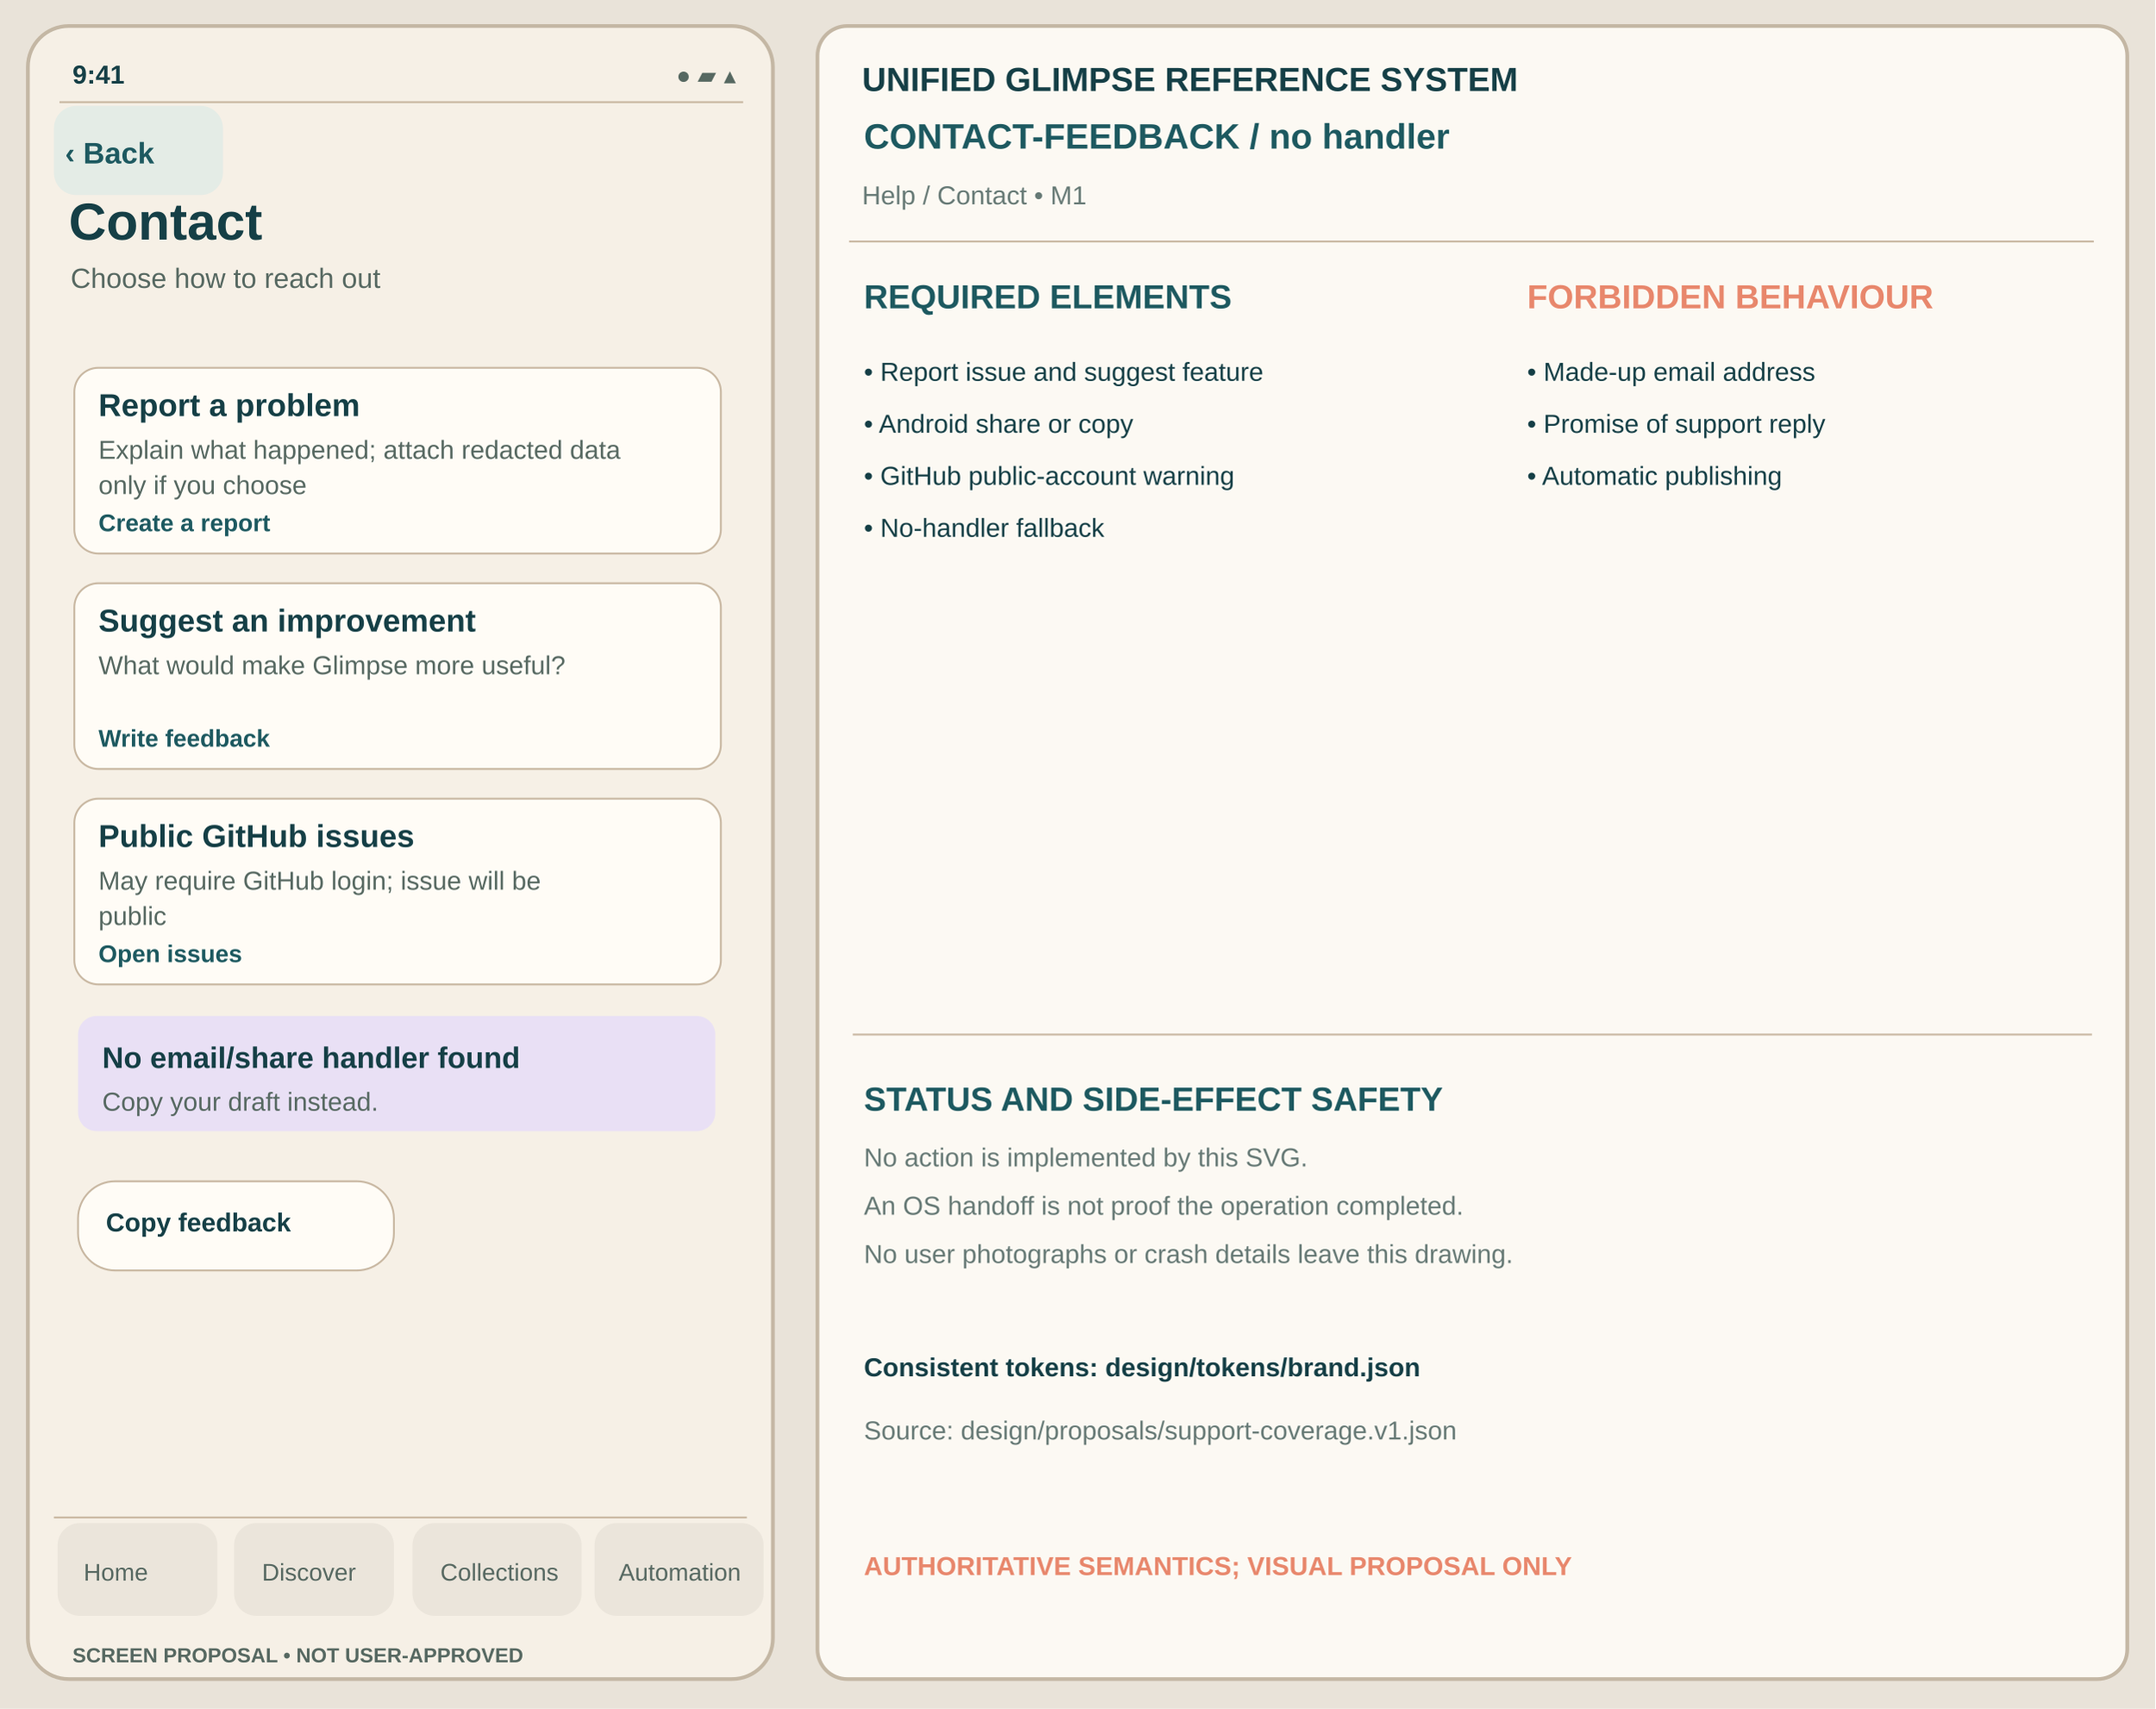
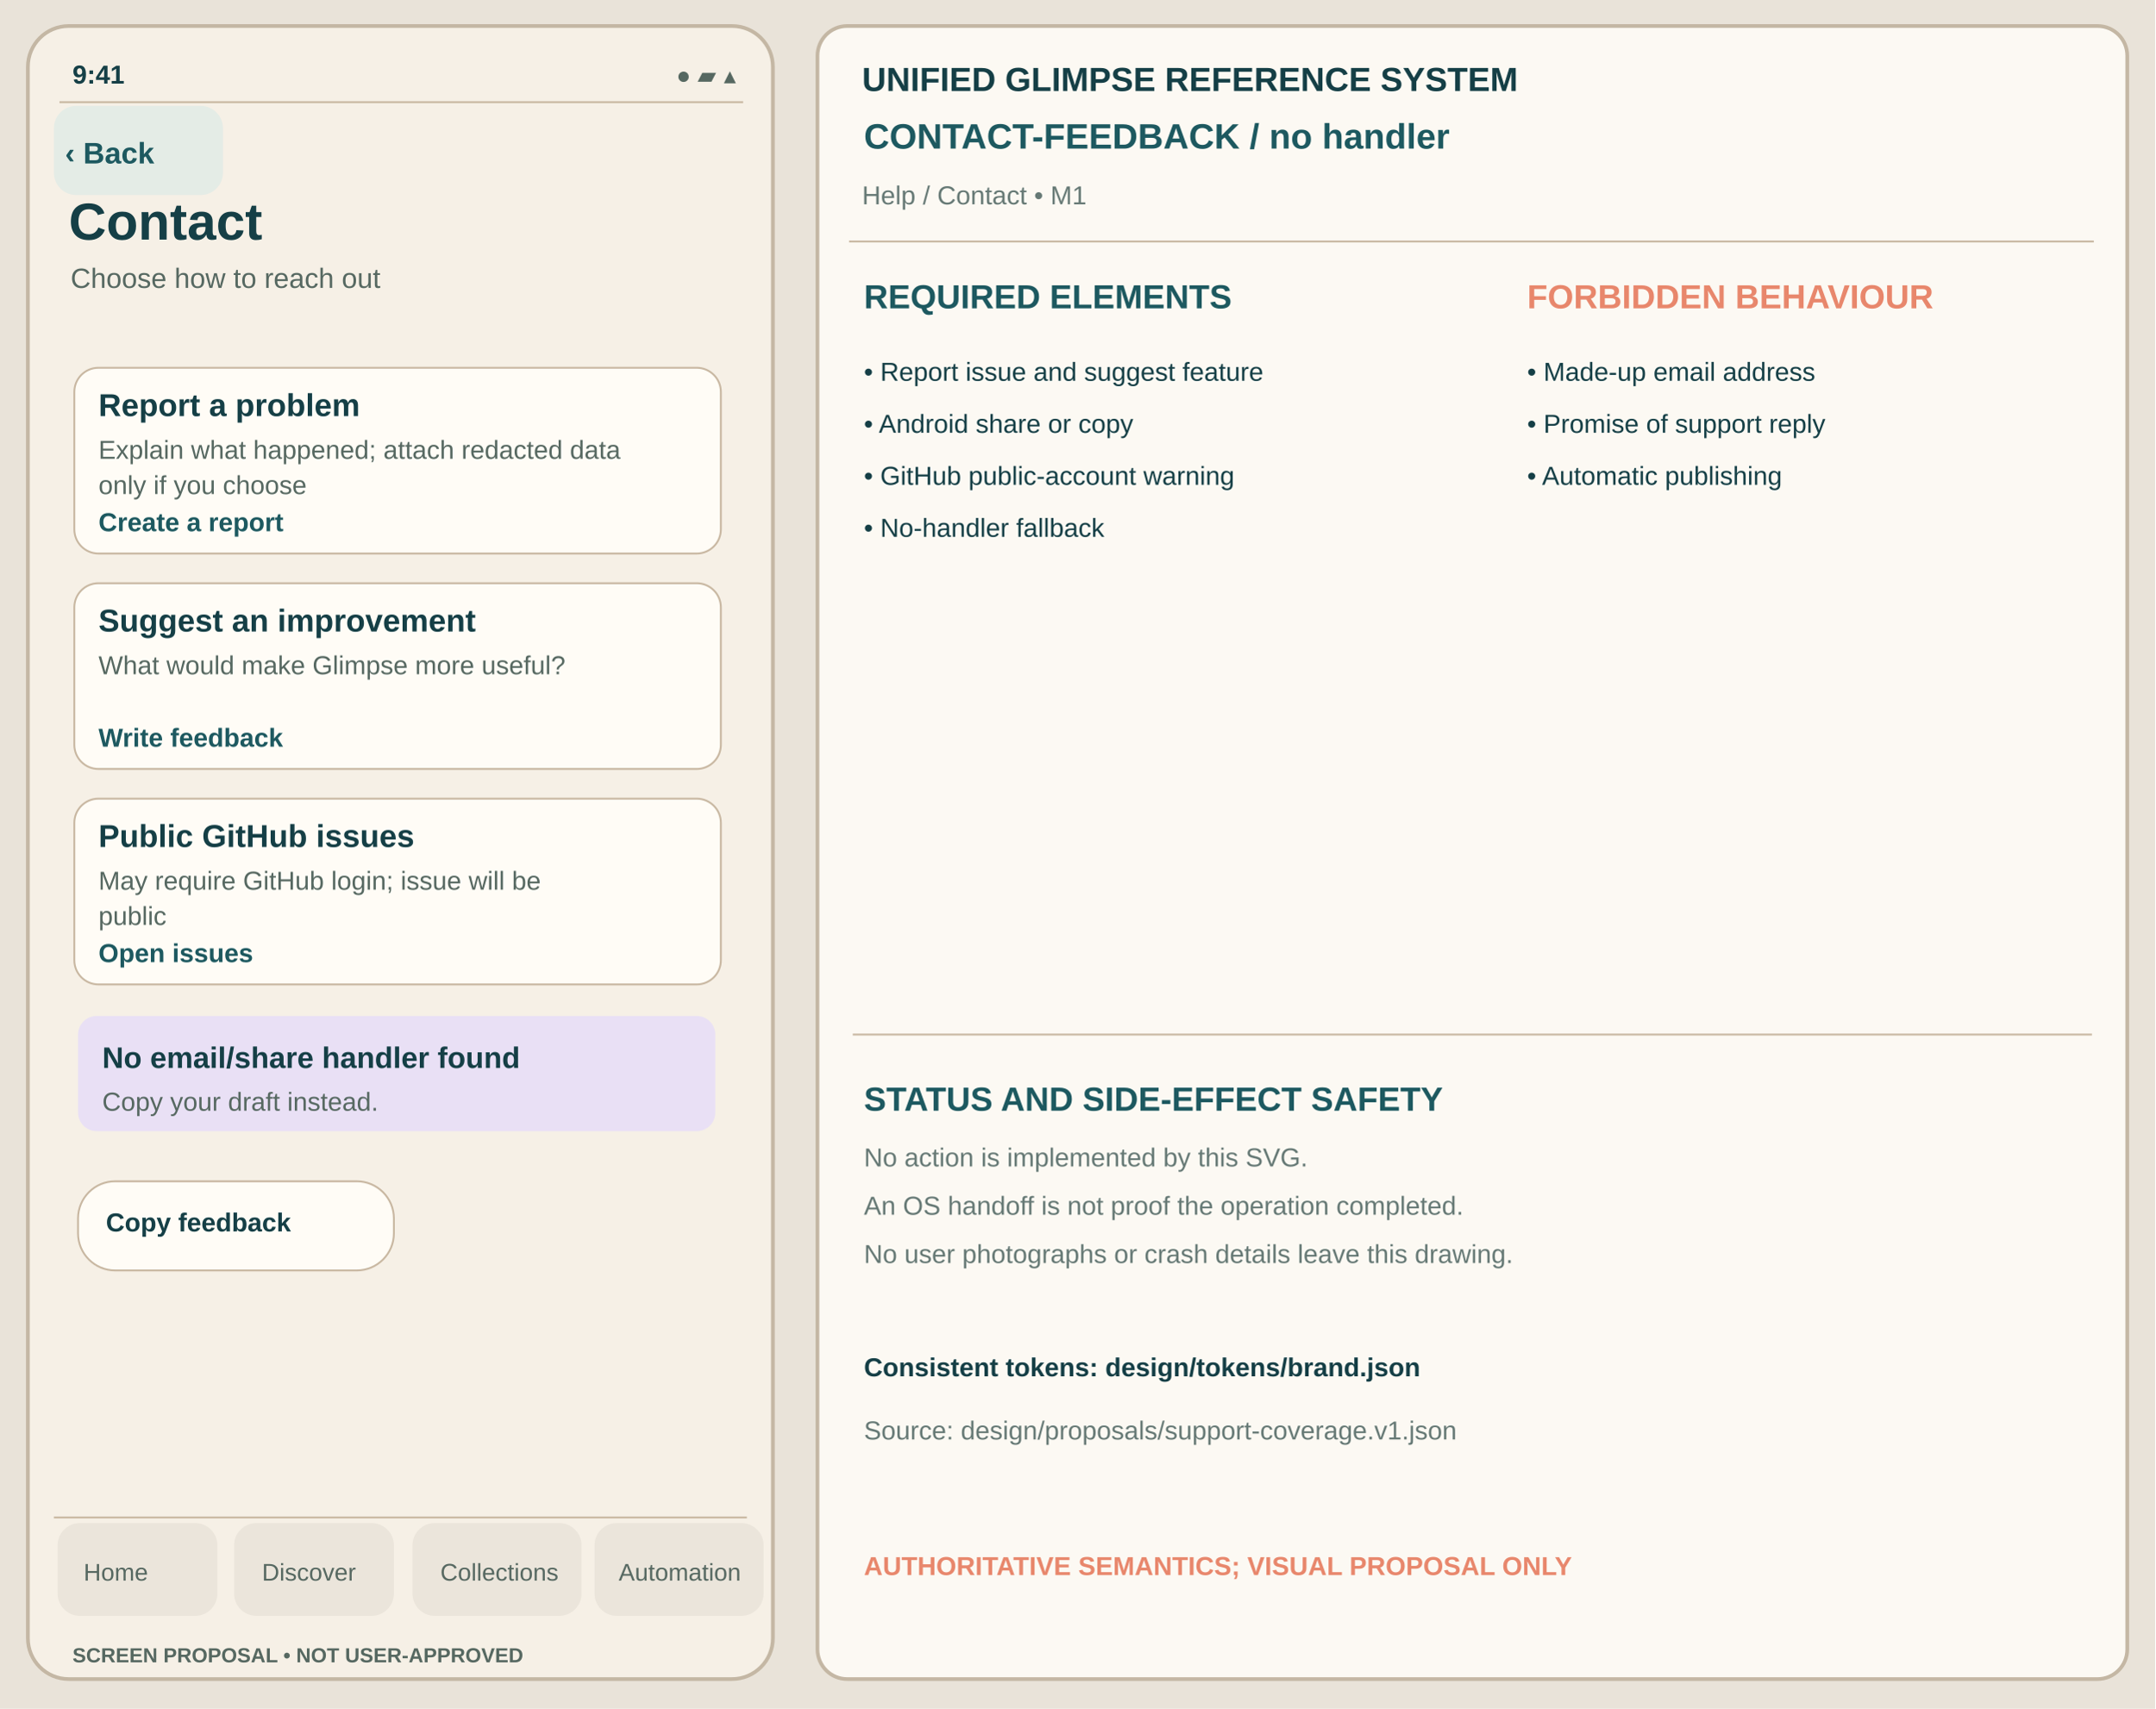
<svg xmlns="http://www.w3.org/2000/svg" viewBox="0 0 1160 920" width="1160" height="920" role="img" aria-label="Contact no-handler unapproved Glimpse visual reference">
  <rect width="1160" height="920" fill="#E9E3D9" />
  <rect x="15" y="14" width="401" height="890" rx="22" fill="#F6F0E6" stroke="#C4B7A4" stroke-width="2" />
  <text x="39" y="45" font-family="Arial,Helvetica,sans-serif" fill="#153F46" font-size="14" font-weight="600">9:41</text>
  <text x="364" y="45" font-family="Arial,Helvetica,sans-serif" fill="#566861" font-size="13" font-weight="400">●  ▰  ▴</text>
  <path d="M32 55h368" stroke="#C8B7A1" />
  <rect x="29" y="57" width="91" height="48" rx="12" fill="#E4ECE6" data-control="back" data-focus-order="1" data-hit-width="91" data-hit-height="48" />
  <text x="35" y="88" font-family="Arial,Helvetica,sans-serif" fill="#1D5960" font-size="16" font-weight="650">‹ Back</text>
  <text x="37" y="129" font-family="Arial,Helvetica,sans-serif" fill="#153F46" font-size="28" font-weight="700">Contact</text>
  <text x="38" y="155" font-family="Arial,Helvetica,sans-serif" fill="#566861" font-size="15" font-weight="400">Choose how to reach out</text>
  <g id="support-body" transform="translate(0,-24)">
-     <rect x="40" y="222" width="348" height="100" rx="13" fill="#FFFCF6" stroke="#C8B7A1" stroke-width="1" />
+     <rect data-control="card-create-a-report" data-focus-order="2" data-hit-width="348" data-hit-height="100" data-action-label="Create a report" x="40" y="222" width="348" height="100" rx="13" fill="#FFFCF6" stroke="#C8B7A1" stroke-width="1" />
    <text x="53" y="248" font-family="Arial,Helvetica,sans-serif" fill="#153F46" font-size="17" font-weight="650">Report a problem</text>
    <text x="53" y="271" font-family="Arial,Helvetica,sans-serif" fill="#566861" font-size="14" font-weight="400">Explain what happened; attach redacted data</text>
    <text x="53" y="290" font-family="Arial,Helvetica,sans-serif" fill="#566861" font-size="14" font-weight="400">only if you choose</text>
-     <text x="53" y="310" font-family="Arial,Helvetica,sans-serif" fill="#1D5960" font-size="13" font-weight="650">Create a report</text>
-     <rect x="40" y="338" width="348" height="100" rx="13" fill="#FFFCF6" stroke="#C8B7A1" stroke-width="1" />
+     <text x="53" y="310" font-family="Arial,Helvetica,sans-serif" fill="#1D5960" font-size="14" font-weight="650">Create a report</text>
+     <rect data-control="card-write-feedback" data-focus-order="3" data-hit-width="348" data-hit-height="100" data-action-label="Write feedback" x="40" y="338" width="348" height="100" rx="13" fill="#FFFCF6" stroke="#C8B7A1" stroke-width="1" />
    <text x="53" y="364" font-family="Arial,Helvetica,sans-serif" fill="#153F46" font-size="17" font-weight="650">Suggest an improvement</text>
    <text x="53" y="387" font-family="Arial,Helvetica,sans-serif" fill="#566861" font-size="14" font-weight="400">What would make Glimpse more useful?</text>
-     <text x="53" y="426" font-family="Arial,Helvetica,sans-serif" fill="#1D5960" font-size="13" font-weight="650">Write feedback</text>
-     <rect x="40" y="454" width="348" height="100" rx="13" fill="#FFFCF6" stroke="#C8B7A1" stroke-width="1" />
+     <text x="53" y="426" font-family="Arial,Helvetica,sans-serif" fill="#1D5960" font-size="14" font-weight="650">Write feedback</text>
+     <rect data-control="card-open-issues" data-focus-order="4" data-hit-width="348" data-hit-height="100" data-action-label="Open issues" x="40" y="454" width="348" height="100" rx="13" fill="#FFFCF6" stroke="#C8B7A1" stroke-width="1" />
    <text x="53" y="480" font-family="Arial,Helvetica,sans-serif" fill="#153F46" font-size="17" font-weight="650">Public GitHub issues</text>
    <text x="53" y="503" font-family="Arial,Helvetica,sans-serif" fill="#566861" font-size="14" font-weight="400">May require GitHub login; issue will be</text>
    <text x="53" y="522" font-family="Arial,Helvetica,sans-serif" fill="#566861" font-size="14" font-weight="400">public</text>
-     <text x="53" y="542" font-family="Arial,Helvetica,sans-serif" fill="#1D5960" font-size="13" font-weight="650">Open issues</text>
+     <text x="53" y="542" font-family="Arial,Helvetica,sans-serif" fill="#1D5960" font-size="14" font-weight="650">Open issues</text>
    <rect x="42" y="571" width="343" height="62" rx="10" fill="#E9E0F5" stroke="none" stroke-width="1" />
    <text x="55" y="599" font-family="Arial,Helvetica,sans-serif" fill="#153F46" font-size="16" font-weight="650">No email/share handler found</text>
    <text x="55" y="622" font-family="Arial,Helvetica,sans-serif" fill="#566861" font-size="14" font-weight="400">Copy your draft instead.</text>
-     <rect x="42" y="660" width="170" height="48" rx="20" fill="#FFFCF6" stroke="#C8B7A1" stroke-width="1" />
+     <rect x="42" y="660" width="170" height="48" rx="20" fill="#FFFCF6" stroke="#C8B7A1" stroke-width="1" data-control="task-copy-feedback" data-focus-order="10" data-hit-width="170" data-hit-height="48" data-action-label="Copy feedback" />
    <text x="57" y="687" font-family="Arial,Helvetica,sans-serif" fill="#153F46" font-size="14" font-weight="650">Copy feedback</text>
  </g>
  <path d="M29 817h373" stroke="#C8B7A1" />
  <g id="support-navigation" aria-label="Four tab destinations; static touch region proposal only">
    <rect x="31" y="820" width="86" height="50" rx="12" fill="#EBE5DB" data-control="nav-home" data-focus-order="90" data-hit-width="86" data-hit-height="50" />
    <rect x="126" y="820" width="86" height="50" rx="12" fill="#EBE5DB" data-control="nav-discover" data-focus-order="91" data-hit-width="86" data-hit-height="50" />
    <rect x="222" y="820" width="91" height="50" rx="12" fill="#EBE5DB" data-control="nav-collections" data-focus-order="92" data-hit-width="91" data-hit-height="50" />
    <rect x="320" y="820" width="91" height="50" rx="12" fill="#EBE5DB" data-control="nav-automation" data-focus-order="93" data-hit-width="91" data-hit-height="50" />
  </g>
  <text x="45" y="851" font-family="Arial,Helvetica,sans-serif" fill="#566861" font-size="13" font-weight="500">Home</text>
  <text x="141" y="851" font-family="Arial,Helvetica,sans-serif" fill="#566861" font-size="13" font-weight="500">Discover</text>
  <text x="237" y="851" font-family="Arial,Helvetica,sans-serif" fill="#566861" font-size="13" font-weight="500">Collections</text>
  <text x="333" y="851" font-family="Arial,Helvetica,sans-serif" fill="#566861" font-size="13" font-weight="500">Automation</text>
  <text x="39" y="895" font-family="Arial,Helvetica,sans-serif" fill="#566861" font-size="11" font-weight="650">SCREEN PROPOSAL • NOT USER-APPROVED</text>
  <rect x="440" y="14" width="705" height="890" rx="16" fill="#FCF9F3" stroke="#C4B7A4" stroke-width="2" />
  <text x="464" y="49" font-family="Arial,Helvetica,sans-serif" fill="#153F46" font-size="18" font-weight="700">UNIFIED GLIMPSE REFERENCE SYSTEM</text>
  <text x="465" y="80" font-family="Arial,Helvetica,sans-serif" fill="#1D5960" font-size="19" font-weight="650">CONTACT-FEEDBACK  /  no handler</text>
  <text x="464" y="110" font-family="Arial,Helvetica,sans-serif" fill="#667975" font-size="14" font-weight="400">Help / Contact  •  M1</text>
  <path d="M457 130h670" stroke="#C8B7A1" />
  <text x="465" y="166" font-family="Arial,Helvetica,sans-serif" fill="#1D5960" font-size="18" font-weight="700">REQUIRED ELEMENTS</text>
  <text x="822" y="166" font-family="Arial,Helvetica,sans-serif" fill="#E8876C" font-size="18" font-weight="700">FORBIDDEN BEHAVIOUR</text>
  <text x="465" y="205" font-family="Arial,Helvetica,sans-serif" fill="#153F46" font-size="14" font-weight="400">• Report issue and suggest feature</text>
  <text x="465" y="233" font-family="Arial,Helvetica,sans-serif" fill="#153F46" font-size="14" font-weight="400">• Android share or copy</text>
  <text x="465" y="261" font-family="Arial,Helvetica,sans-serif" fill="#153F46" font-size="14" font-weight="400">• GitHub public-account warning</text>
  <text x="465" y="289" font-family="Arial,Helvetica,sans-serif" fill="#153F46" font-size="14" font-weight="400">• No-handler fallback</text>
  <text x="822" y="205" font-family="Arial,Helvetica,sans-serif" fill="#153F46" font-size="14" font-weight="400">• Made-up email address</text>
  <text x="822" y="233" font-family="Arial,Helvetica,sans-serif" fill="#153F46" font-size="14" font-weight="400">• Promise of support reply</text>
  <text x="822" y="261" font-family="Arial,Helvetica,sans-serif" fill="#153F46" font-size="14" font-weight="400">• Automatic publishing</text>
  <path d="M459 557h667" stroke="#C8B7A1" />
  <text x="465" y="598" font-family="Arial,Helvetica,sans-serif" fill="#1D5960" font-size="18" font-weight="700">STATUS AND SIDE-EFFECT SAFETY</text>
  <text x="465" y="628" font-family="Arial,Helvetica,sans-serif" fill="#667975" font-size="14" font-weight="400">No action is implemented by this SVG.</text>
  <text x="465" y="654" font-family="Arial,Helvetica,sans-serif" fill="#667975" font-size="14" font-weight="400">An OS handoff is not proof the operation completed.</text>
  <text x="465" y="680" font-family="Arial,Helvetica,sans-serif" fill="#667975" font-size="14" font-weight="400">No user photographs or crash details leave this drawing.</text>
  <text x="465" y="741" font-family="Arial,Helvetica,sans-serif" fill="#153F46" font-size="14" font-weight="650">Consistent tokens: design/tokens/brand.json</text>
  <text x="465" y="775" font-family="Arial,Helvetica,sans-serif" fill="#667975" font-size="14" font-weight="400">Source: design/proposals/support-coverage.v1.json</text>
  <text x="465" y="848" font-family="Arial,Helvetica,sans-serif" fill="#E8876C" font-size="14" font-weight="700">AUTHORITATIVE SEMANTICS; VISUAL PROPOSAL ONLY</text>
</svg>
